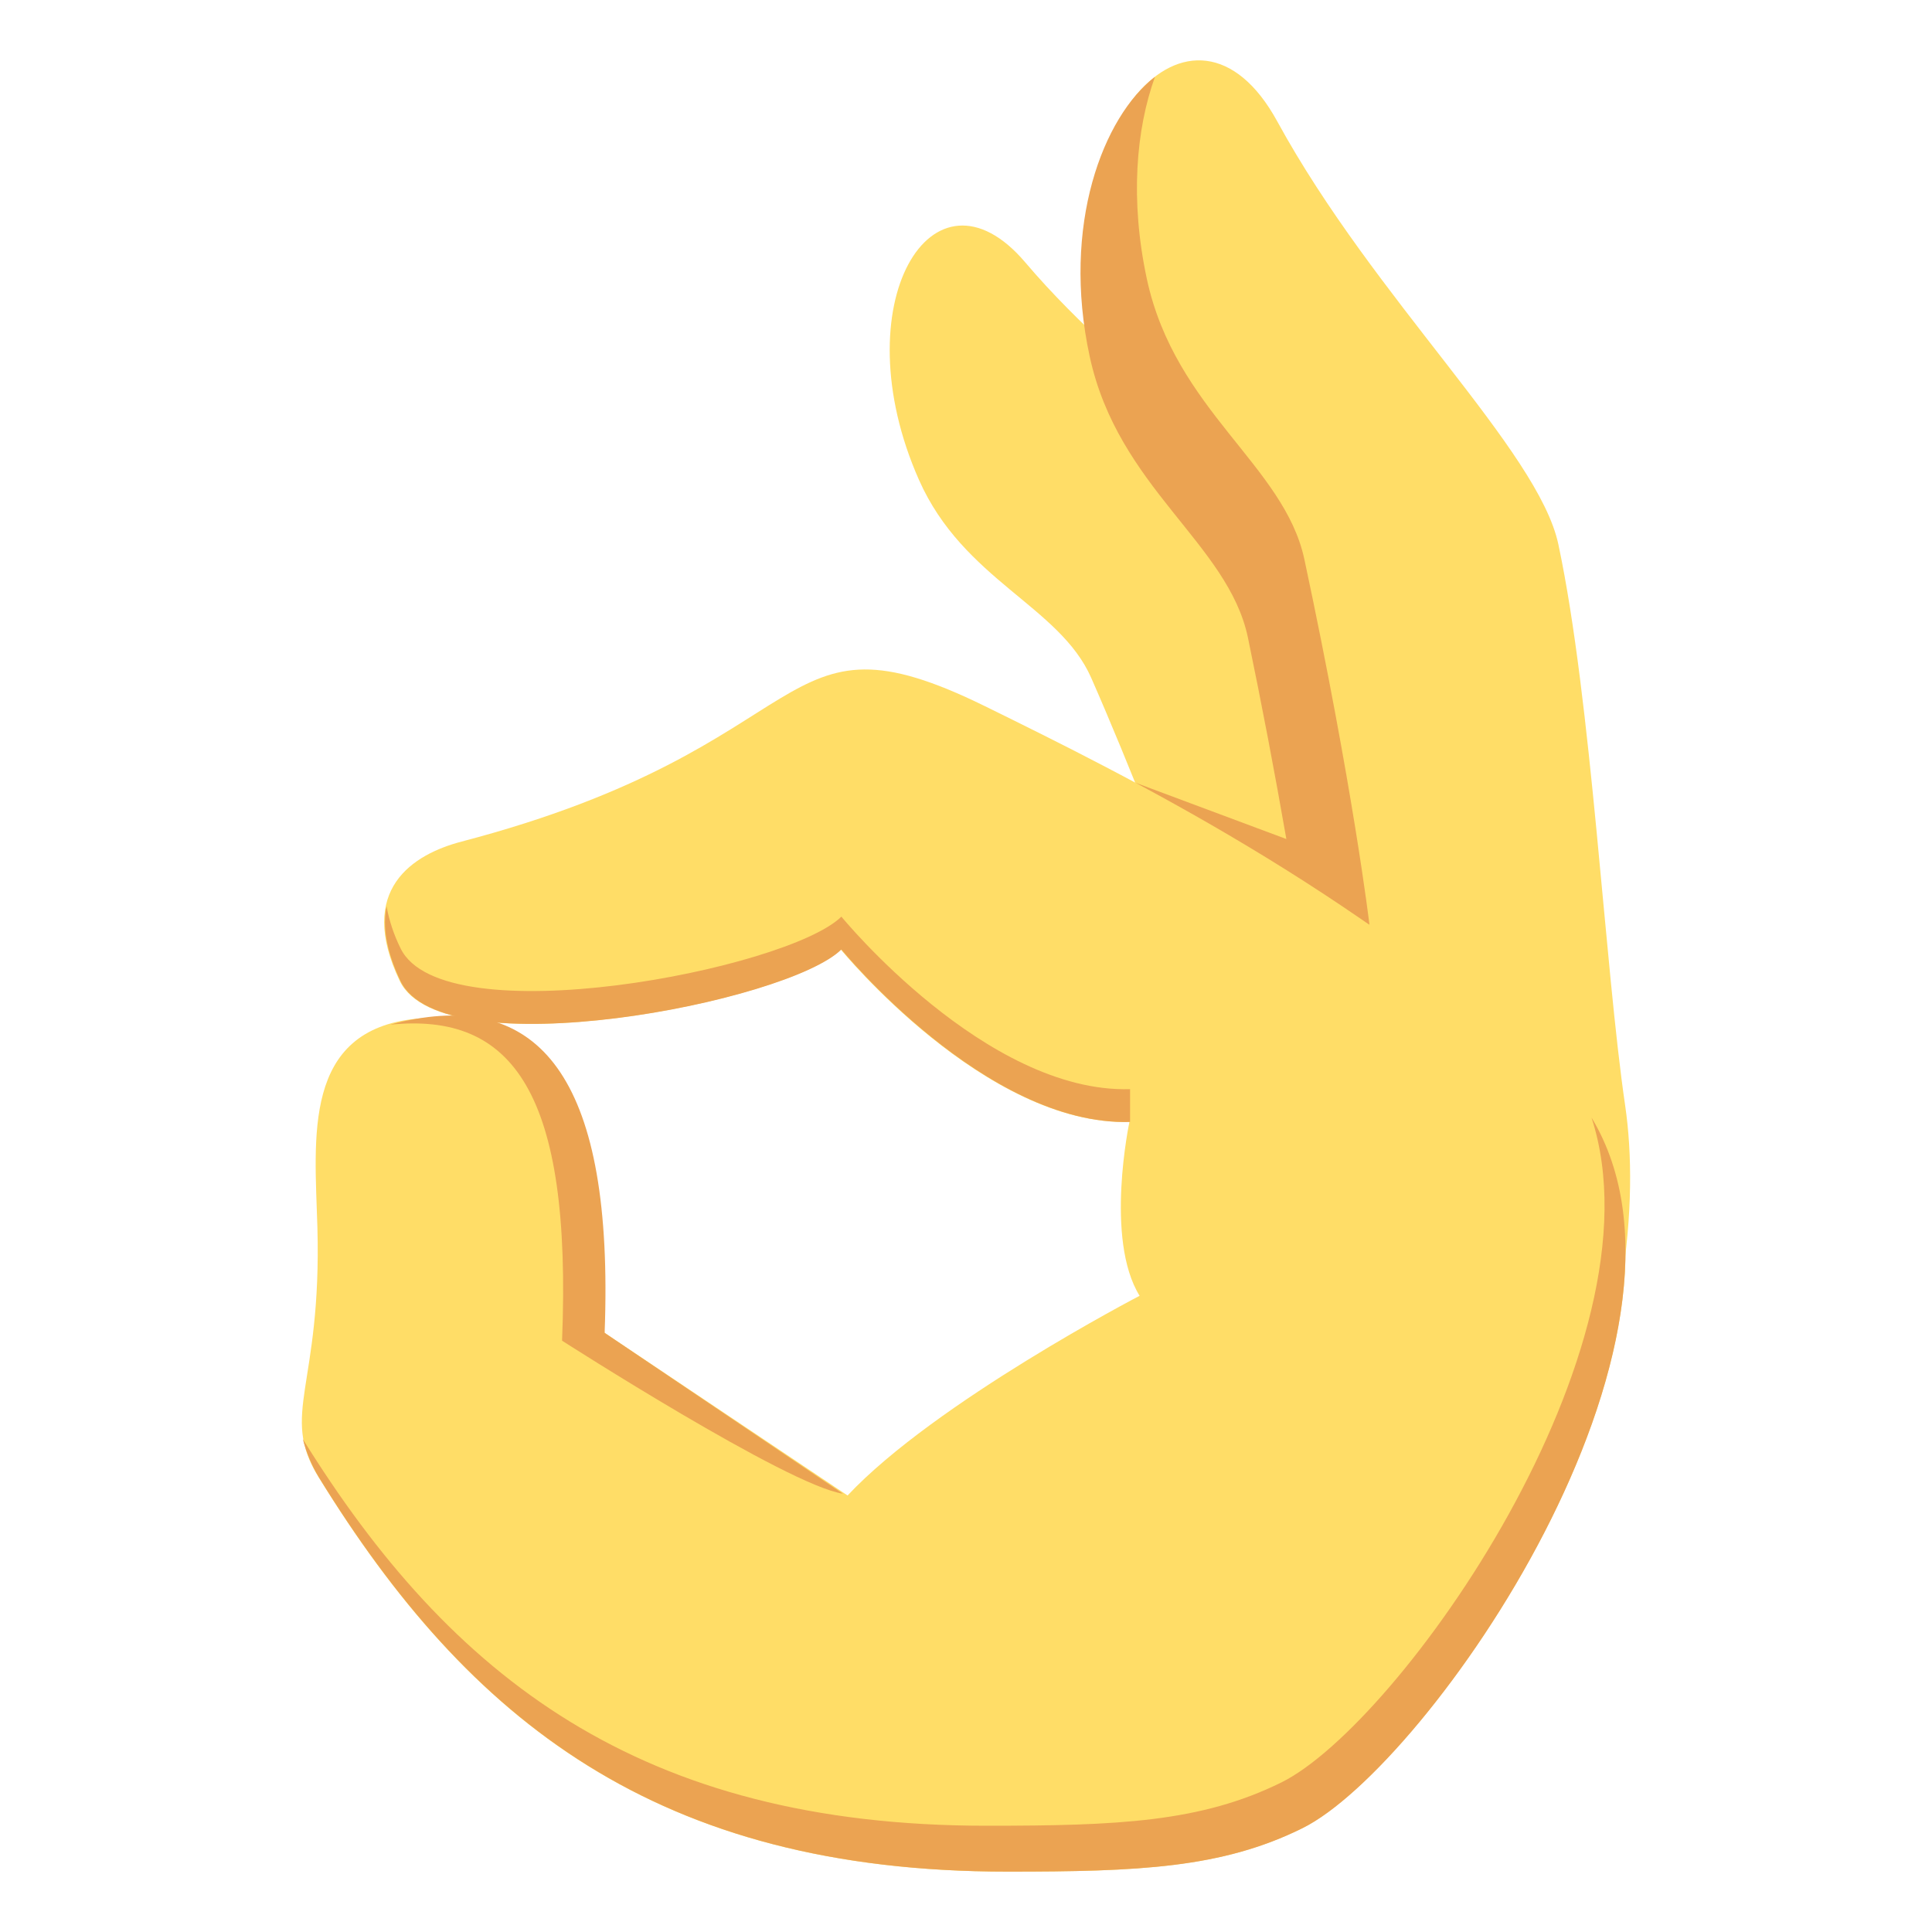
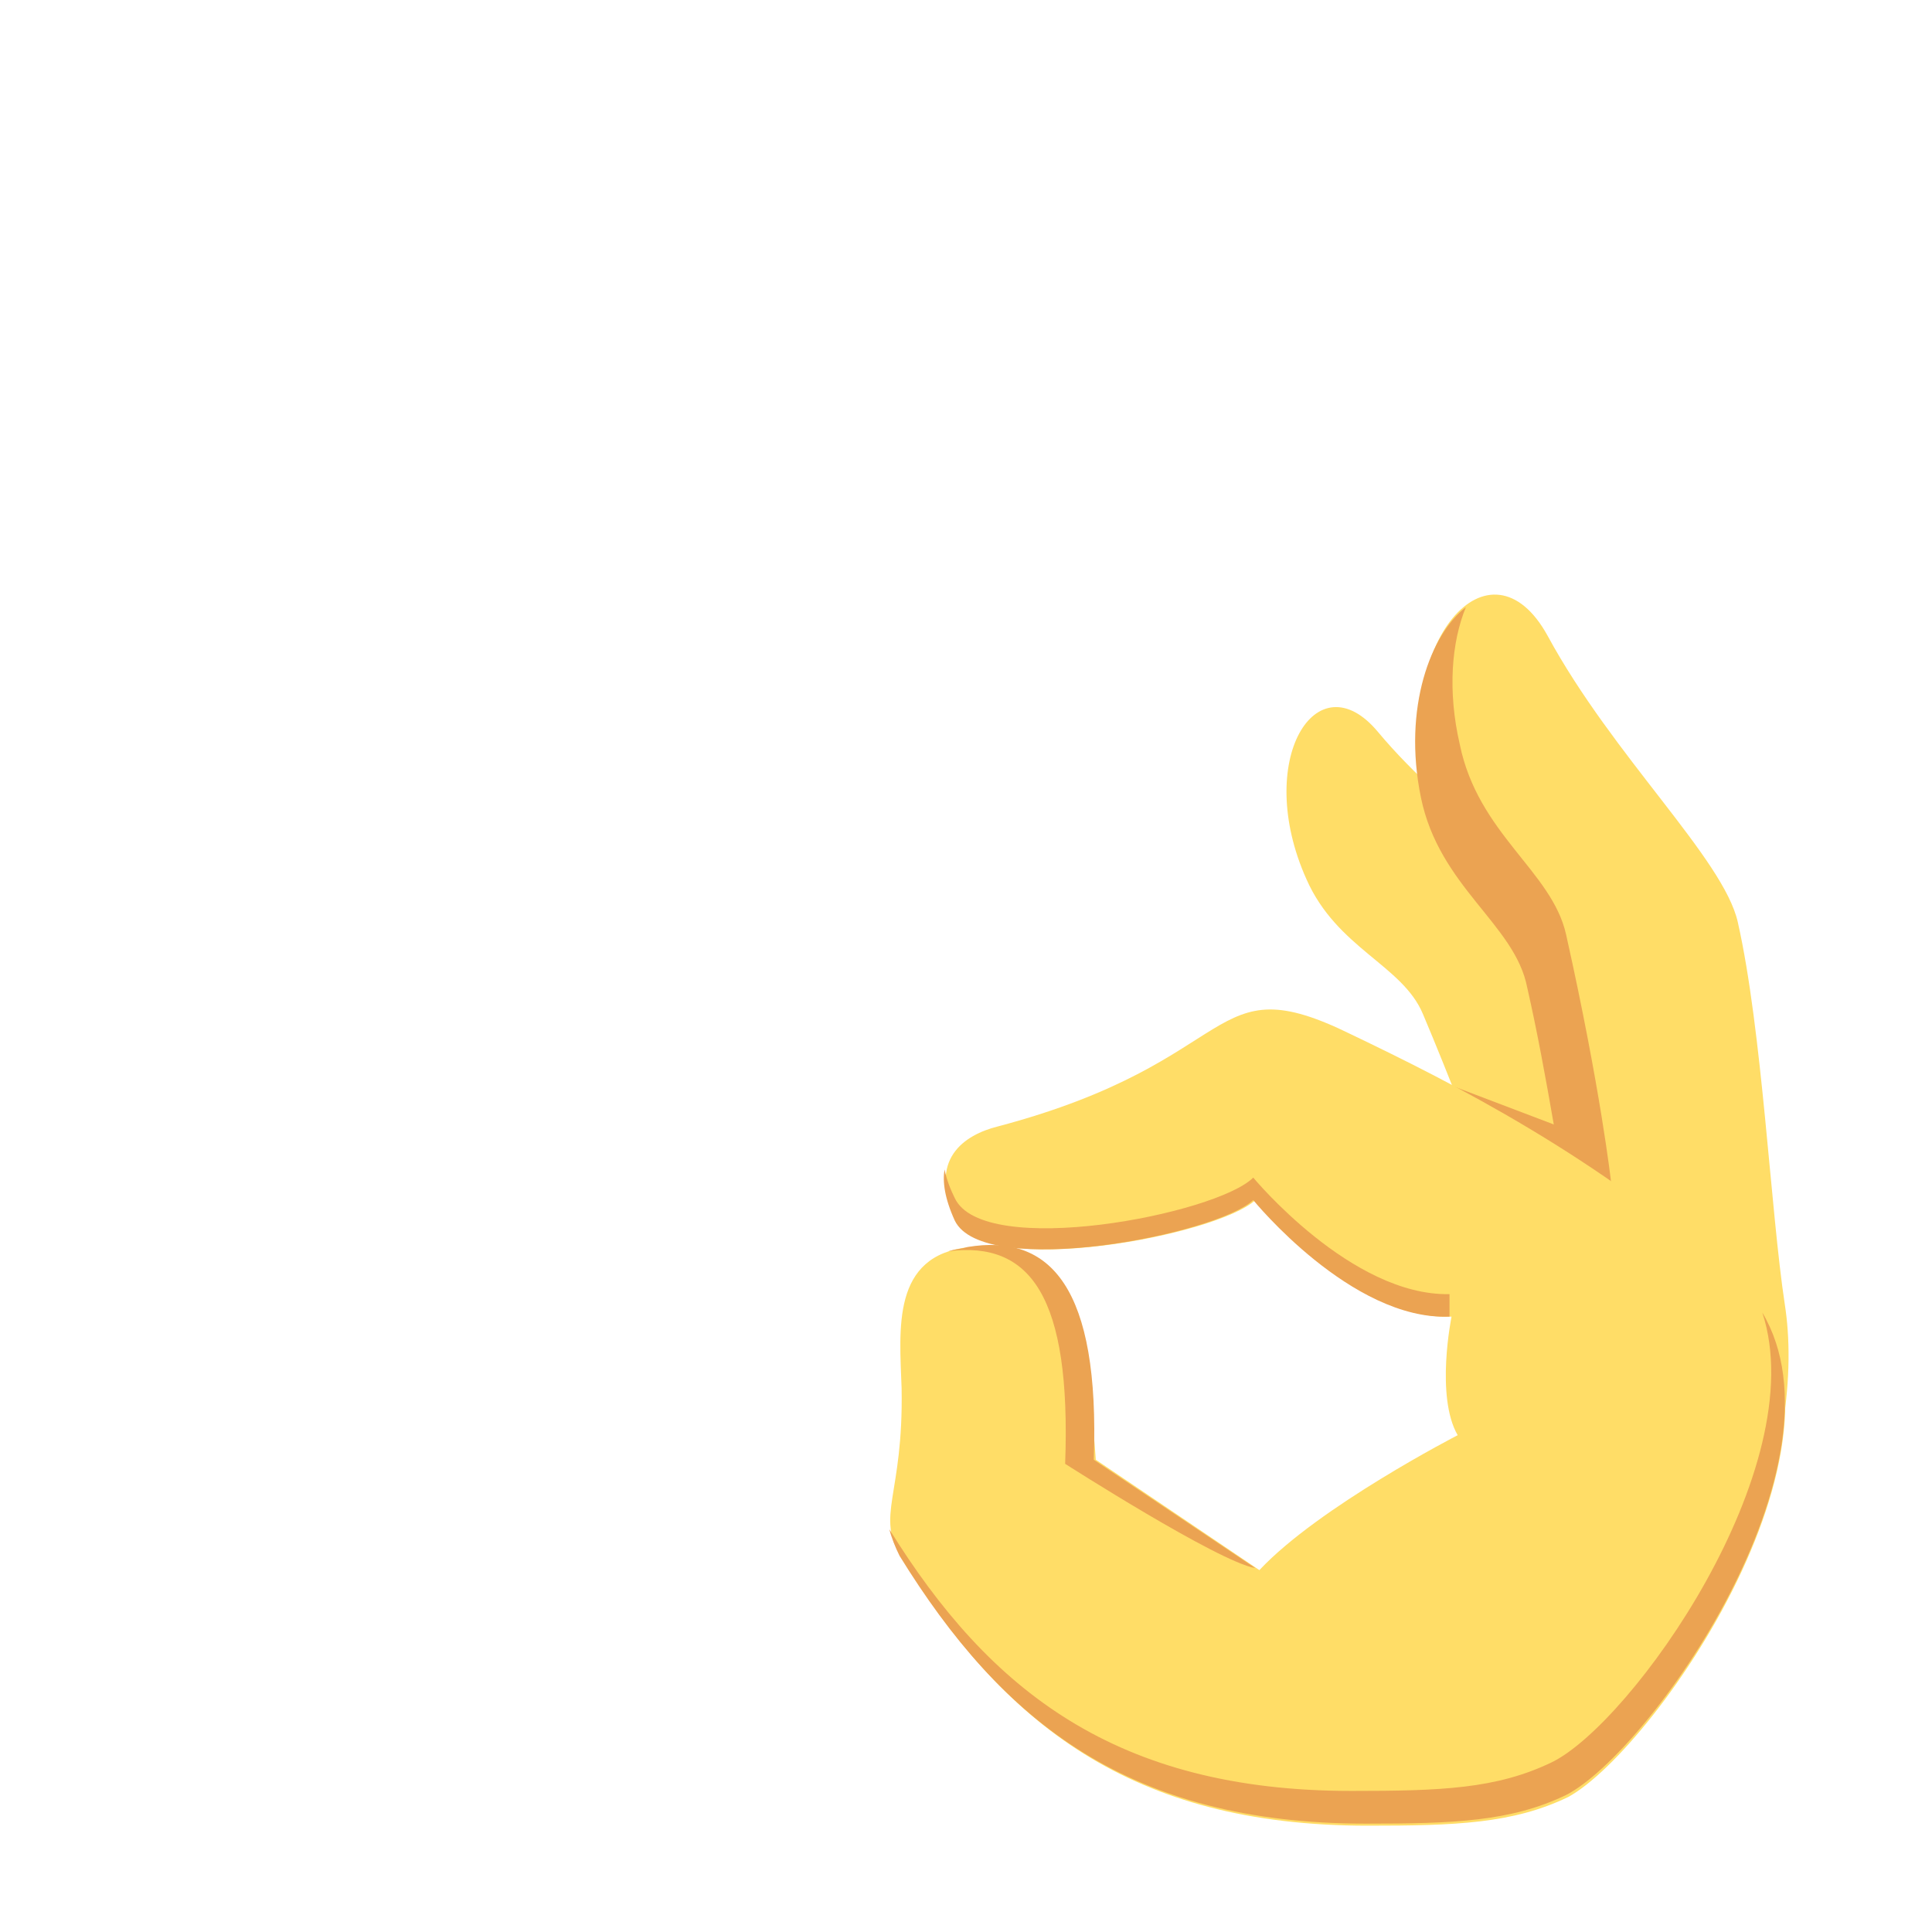
- <svg xmlns="http://www.w3.org/2000/svg" width="64" height="64" viewBox="0 0 64 64">
-   <path fill="#FFDD67" d="M48.56 32.832l-6.587 4.672s-3.274-9.25-5.826-15.051c-1.049-2.383-4.231-3.23-5.706-6.559-2.57-5.803.451-10.82 3.525-7.199 3.542 4.174 8.707 7.27 9.752 9.654 1.747 3.979 4.842 14.483 4.842 14.483z" />
-   <path fill="#FFDD67" d="M53.836 36.625c.462 3.16.063 8.135-2.7 13.949 0 0-5.711-6.84-6.375-9.963 0 0-1.633-11.922-3.251-19.52-.666-3.123-4.28-4.928-5.221-9.289-1.643-7.605 3.234-12.887 6.024-7.777 3.218 5.891 8.646 10.885 9.31 14.008 1.108 5.211 1.532 13.961 2.213 18.592z" />
-   <path fill="#EBA352" d="M45.366 30.639s-.533-4.506-2.155-12.102c-.664-3.125-4.276-4.93-5.219-9.291-.563-2.619-.359-4.963.268-6.701-1.714 1.318-3.104 4.906-2.163 9.26.941 4.361 4.582 6.185 5.241 9.311a211.859 211.859 0 0 1 1.274 6.678l-5.011-1.87 7.765 4.715z" />
-   <path fill="#FFDD67" d="M51.423 35.441c-6.64-6.041-14.011-9.697-18.794-12.047-7.098-3.488-5.23 1.313-17.337 4.484-1.599.418-3.501 1.584-2.048 4.619 1.403 2.922 12.832.705 14.607-1.045 0 0 4.783 5.85 9.563 5.713 0 0-.827 3.883.337 5.76 0 0-6.773 3.523-9.674 6.615l-8.05-5.389c-.59-8.336-2.105-10.803-6.205-10.408-3.823.367-3.392 3.953-3.308 6.906.15 5.314-1.259 6.176.04 8.285C15.522 57 21.758 62 33.362 62c4.345 0 7.104-.115 9.773-1.438 4.475-2.214 15.594-18.474 8.288-25.121z" />
-   <path fill="#EBA352" d="M52.721 37.021c2.483 7.617-6.388 20.102-10.271 22.023-2.67 1.32-5.429 1.436-9.773 1.436-11.477 0-17.747-4.92-22.645-12.807.117.439.28.855.53 1.262C15.531 57 21.769 62 33.371 62c4.346 0 7.106-.115 9.775-1.438 4.152-2.054 14.017-16.201 9.575-23.541z" />
-   <path fill="#EBA352" d="M18.619 44.412s7.485 4.803 9.304 5.068l-7.894-5.328c.321-8.416-2.147-11.096-6.207-10.408a8.58 8.58 0 0 0-.893.199c4.066-.412 6.02 2.258 5.69 10.469z" />
-   <path fill="#EBA352" d="M27.872 31.453s4.785 5.85 9.563 5.713V36.08c-4.777.137-9.563-5.715-9.563-5.715-1.774 1.75-13.203 3.967-14.605 1.045a5.29 5.29 0 0 1-.461-1.381c-.132.641-.027 1.445.461 2.469 1.402 2.922 12.831.705 14.605-1.045z" />
+ <svg xmlns="http://www.w3.org/2000/svg" version="1.1" id="Camada_1" x="0px" y="0px" viewBox="-232.2 203.8 94.5 94.5" style="enable-background:new -232.2 203.8 94.5 94.5;" xml:space="preserve">
+   <style type="text/css">
+ 	.st0{fill:#FFDD67;}
+ 	.st1{fill:#EBA352;}
+ </style>
+   <path class="st0" d="M-150.2,263.8l-6.6,4.7c0,0-3.3-9.2-5.8-15.1c-1-2.4-4.2-3.2-5.7-6.6c-2.6-5.8,0.5-10.8,3.5-7.2  c3.5,4.2,8.7,7.3,9.8,9.7C-153.3,253.3-150.2,263.8-150.2,263.8z" />
+   <path class="st0" d="M-144.9,267.6c0.5,3.2,0.1,8.1-2.7,13.9c0,0-5.7-6.8-6.4-10c0,0-1.6-11.9-3.3-19.5c-0.7-3.1-4.3-4.9-5.2-9.3  c-1.6-7.6,3.2-12.9,6-7.8c3.2,5.9,8.6,10.9,9.3,14C-146,254.2-145.6,263-144.9,267.6z" />
+   <path class="st1" d="M-153.4,261.6c0,0-0.5-4.5-2.2-12.1c-0.7-3.1-4.3-4.9-5.2-9.3c-0.6-2.6-0.4-5,0.3-6.7c-1.7,1.3-3.1,4.9-2.2,9.3  c0.9,4.4,4.6,6.2,5.2,9.3c0.5,2.2,0.9,4.4,1.3,6.7l-5-1.9C-161.1,256.9-153.4,261.6-153.4,261.6z" />
+   <path class="st0" d="M-147.3,266.4c-6.6-6-14-9.7-18.8-12c-7.1-3.5-5.2,1.3-17.3,4.5c-1.6,0.4-3.5,1.6-2,4.6  c1.4,2.9,12.8,0.7,14.6-1c0,0,4.8,5.9,9.6,5.7c0,0-0.8,3.9,0.3,5.8c0,0-6.8,3.5-9.7,6.6l-8-5.4c-0.6-8.3-2.1-10.8-6.2-10.4  c-3.8,0.4-3.4,4-3.3,6.9c0.1,5.3-1.3,6.2,0,8.3c5,8.1,11.2,13.1,22.8,13.1c4.3,0,7.1-0.1,9.8-1.4  C-151.1,289.3-140,273.1-147.3,266.4z" />
+   <path class="st1" d="M-146,268c2.5,7.6-6.4,20.1-10.3,22c-2.7,1.3-5.4,1.4-9.8,1.4c-11.5,0-17.7-4.9-22.6-12.8  c0.1,0.4,0.3,0.9,0.5,1.3c5,8.1,11.2,13.1,22.8,13.1c4.3,0,7.1-0.1,9.8-1.4C-151.5,289.5-141.6,275.4-146,268z" />
+   <path class="st1" d="M-180.1,275.4c0,0,7.5,4.8,9.3,5.1l-7.9-5.3c0.3-8.4-2.1-11.1-6.2-10.4c-0.3,0.1-0.6,0.1-0.9,0.2  C-181.8,264.5-179.8,267.2-180.1,275.4z" />
+   <path class="st1" d="M-170.9,262.5c0,0,4.8,5.9,9.6,5.7v-1.1c-4.8,0.1-9.6-5.7-9.6-5.7c-1.8,1.8-13.2,4-14.6,1  c-0.2-0.4-0.4-0.9-0.5-1.4c-0.1,0.6,0,1.4,0.5,2.5C-184.1,266.4-172.7,264.2-170.9,262.5z" />
</svg>
